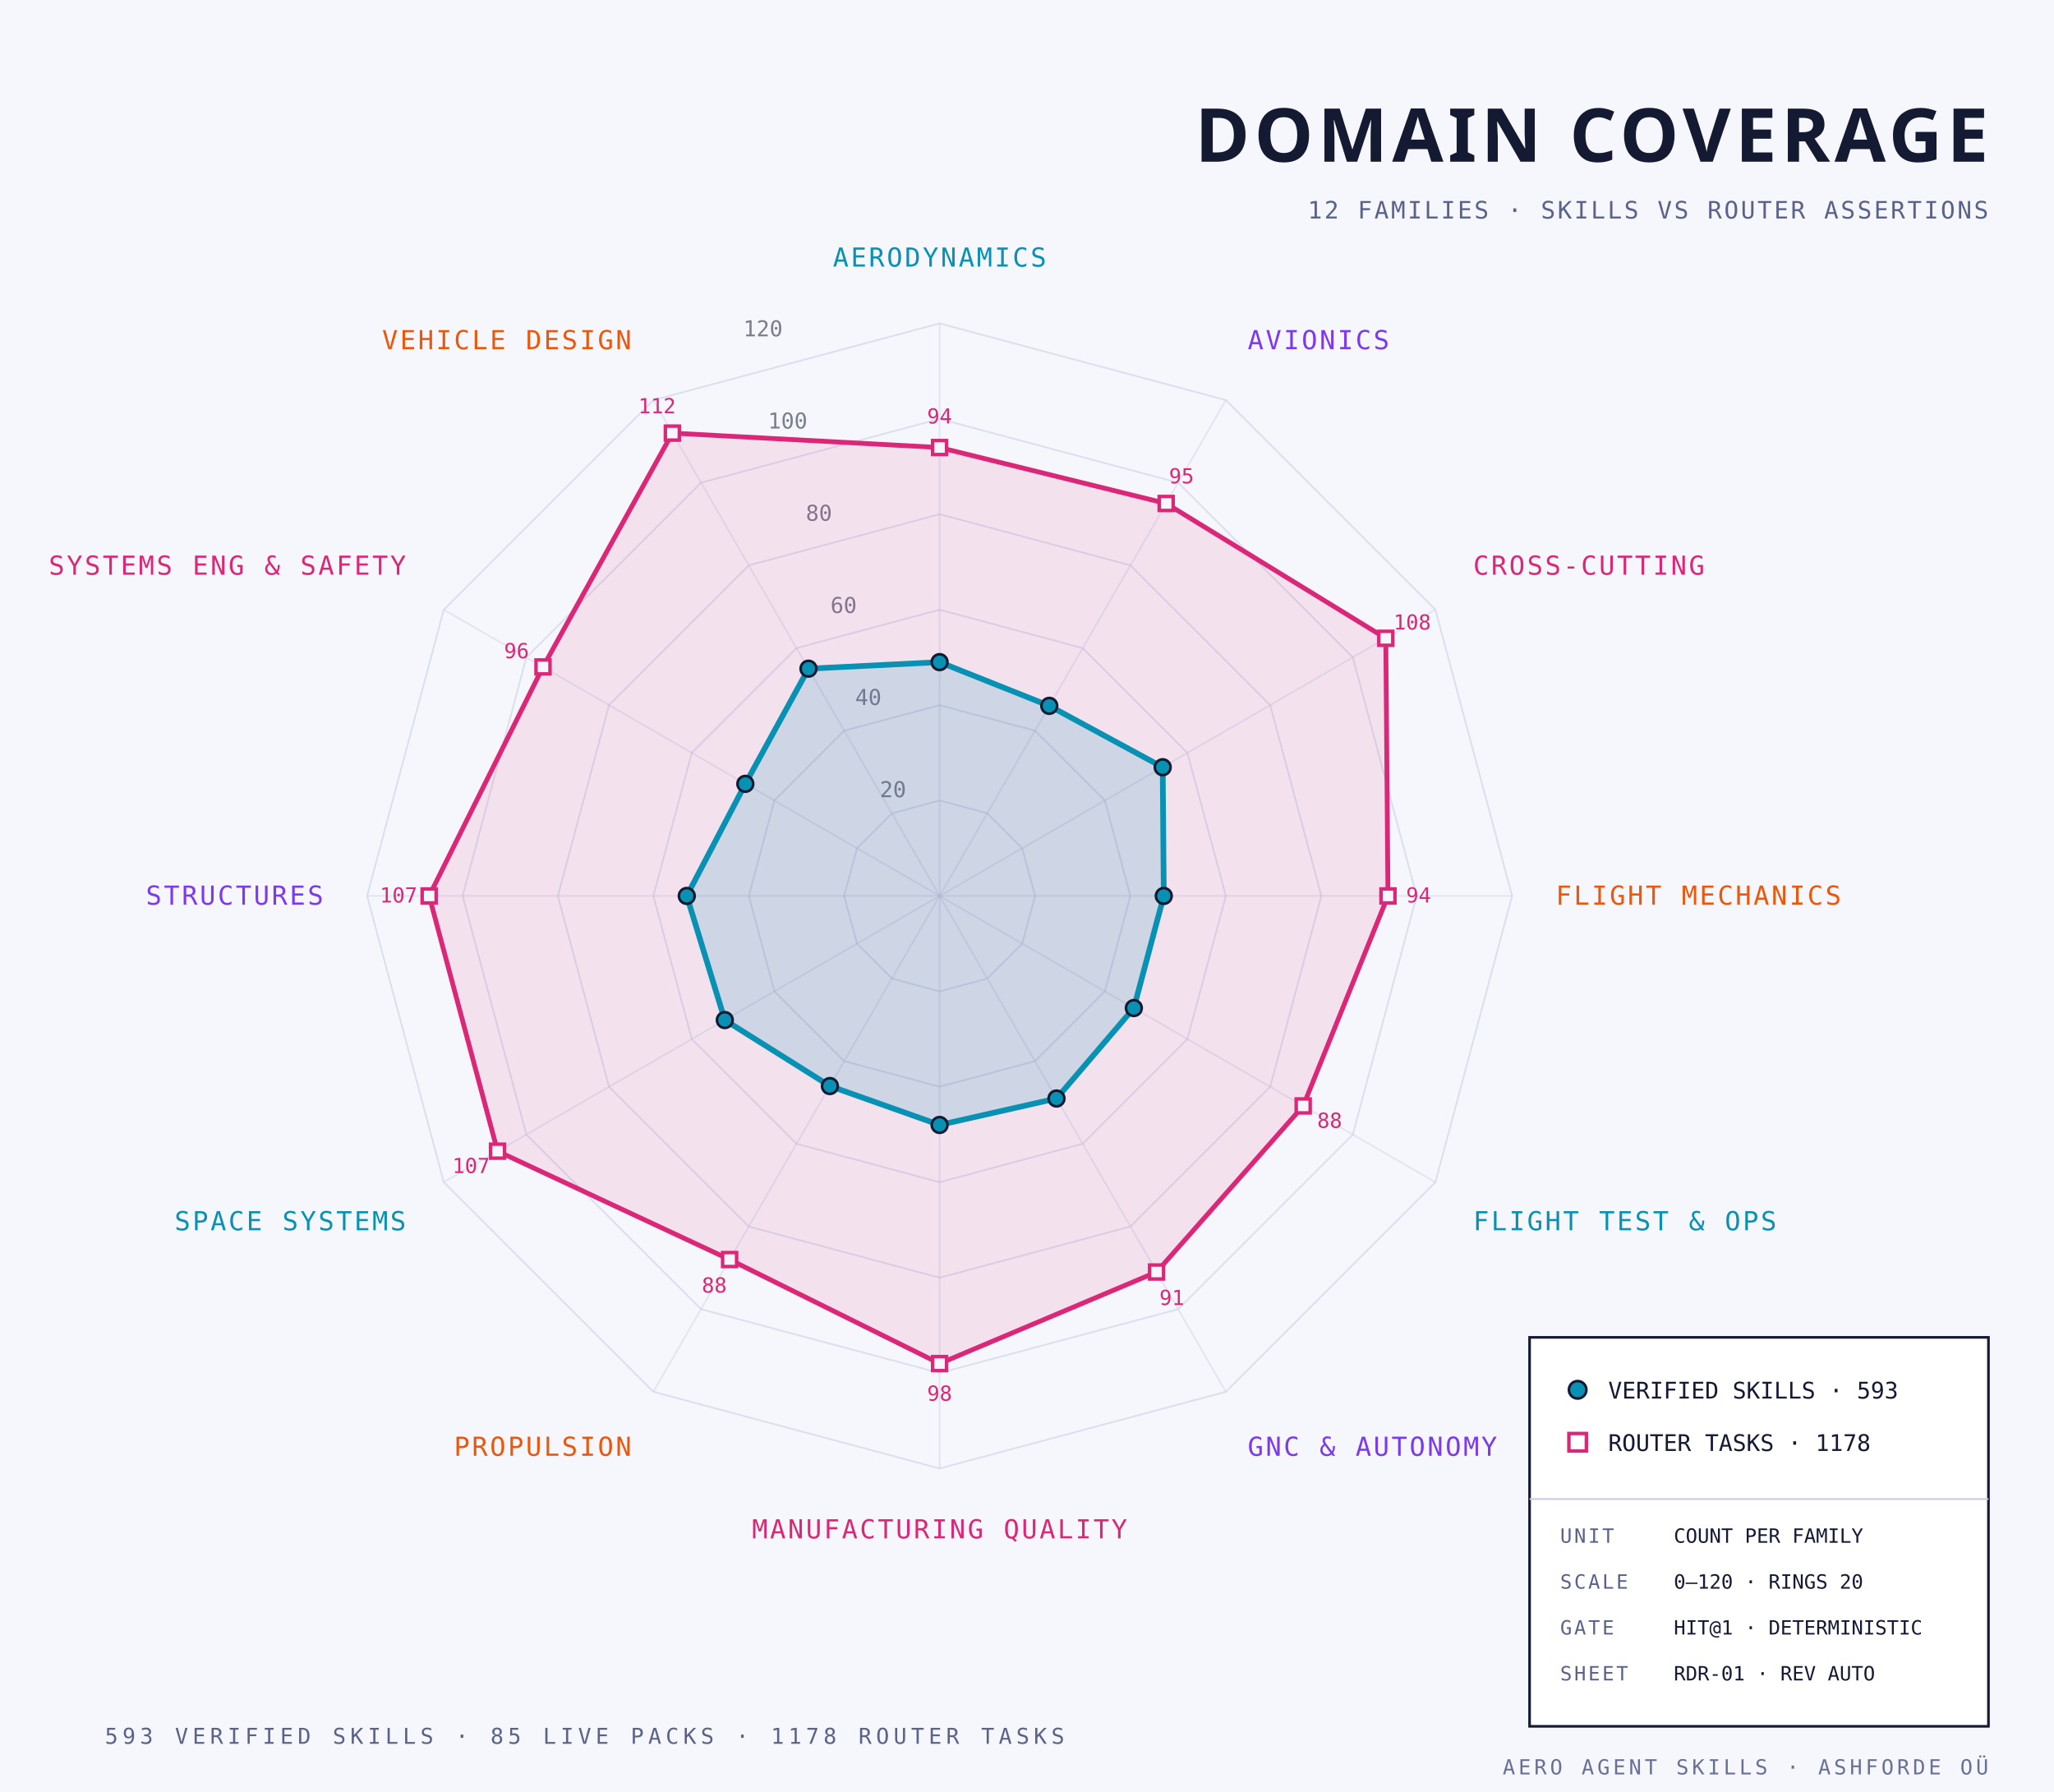
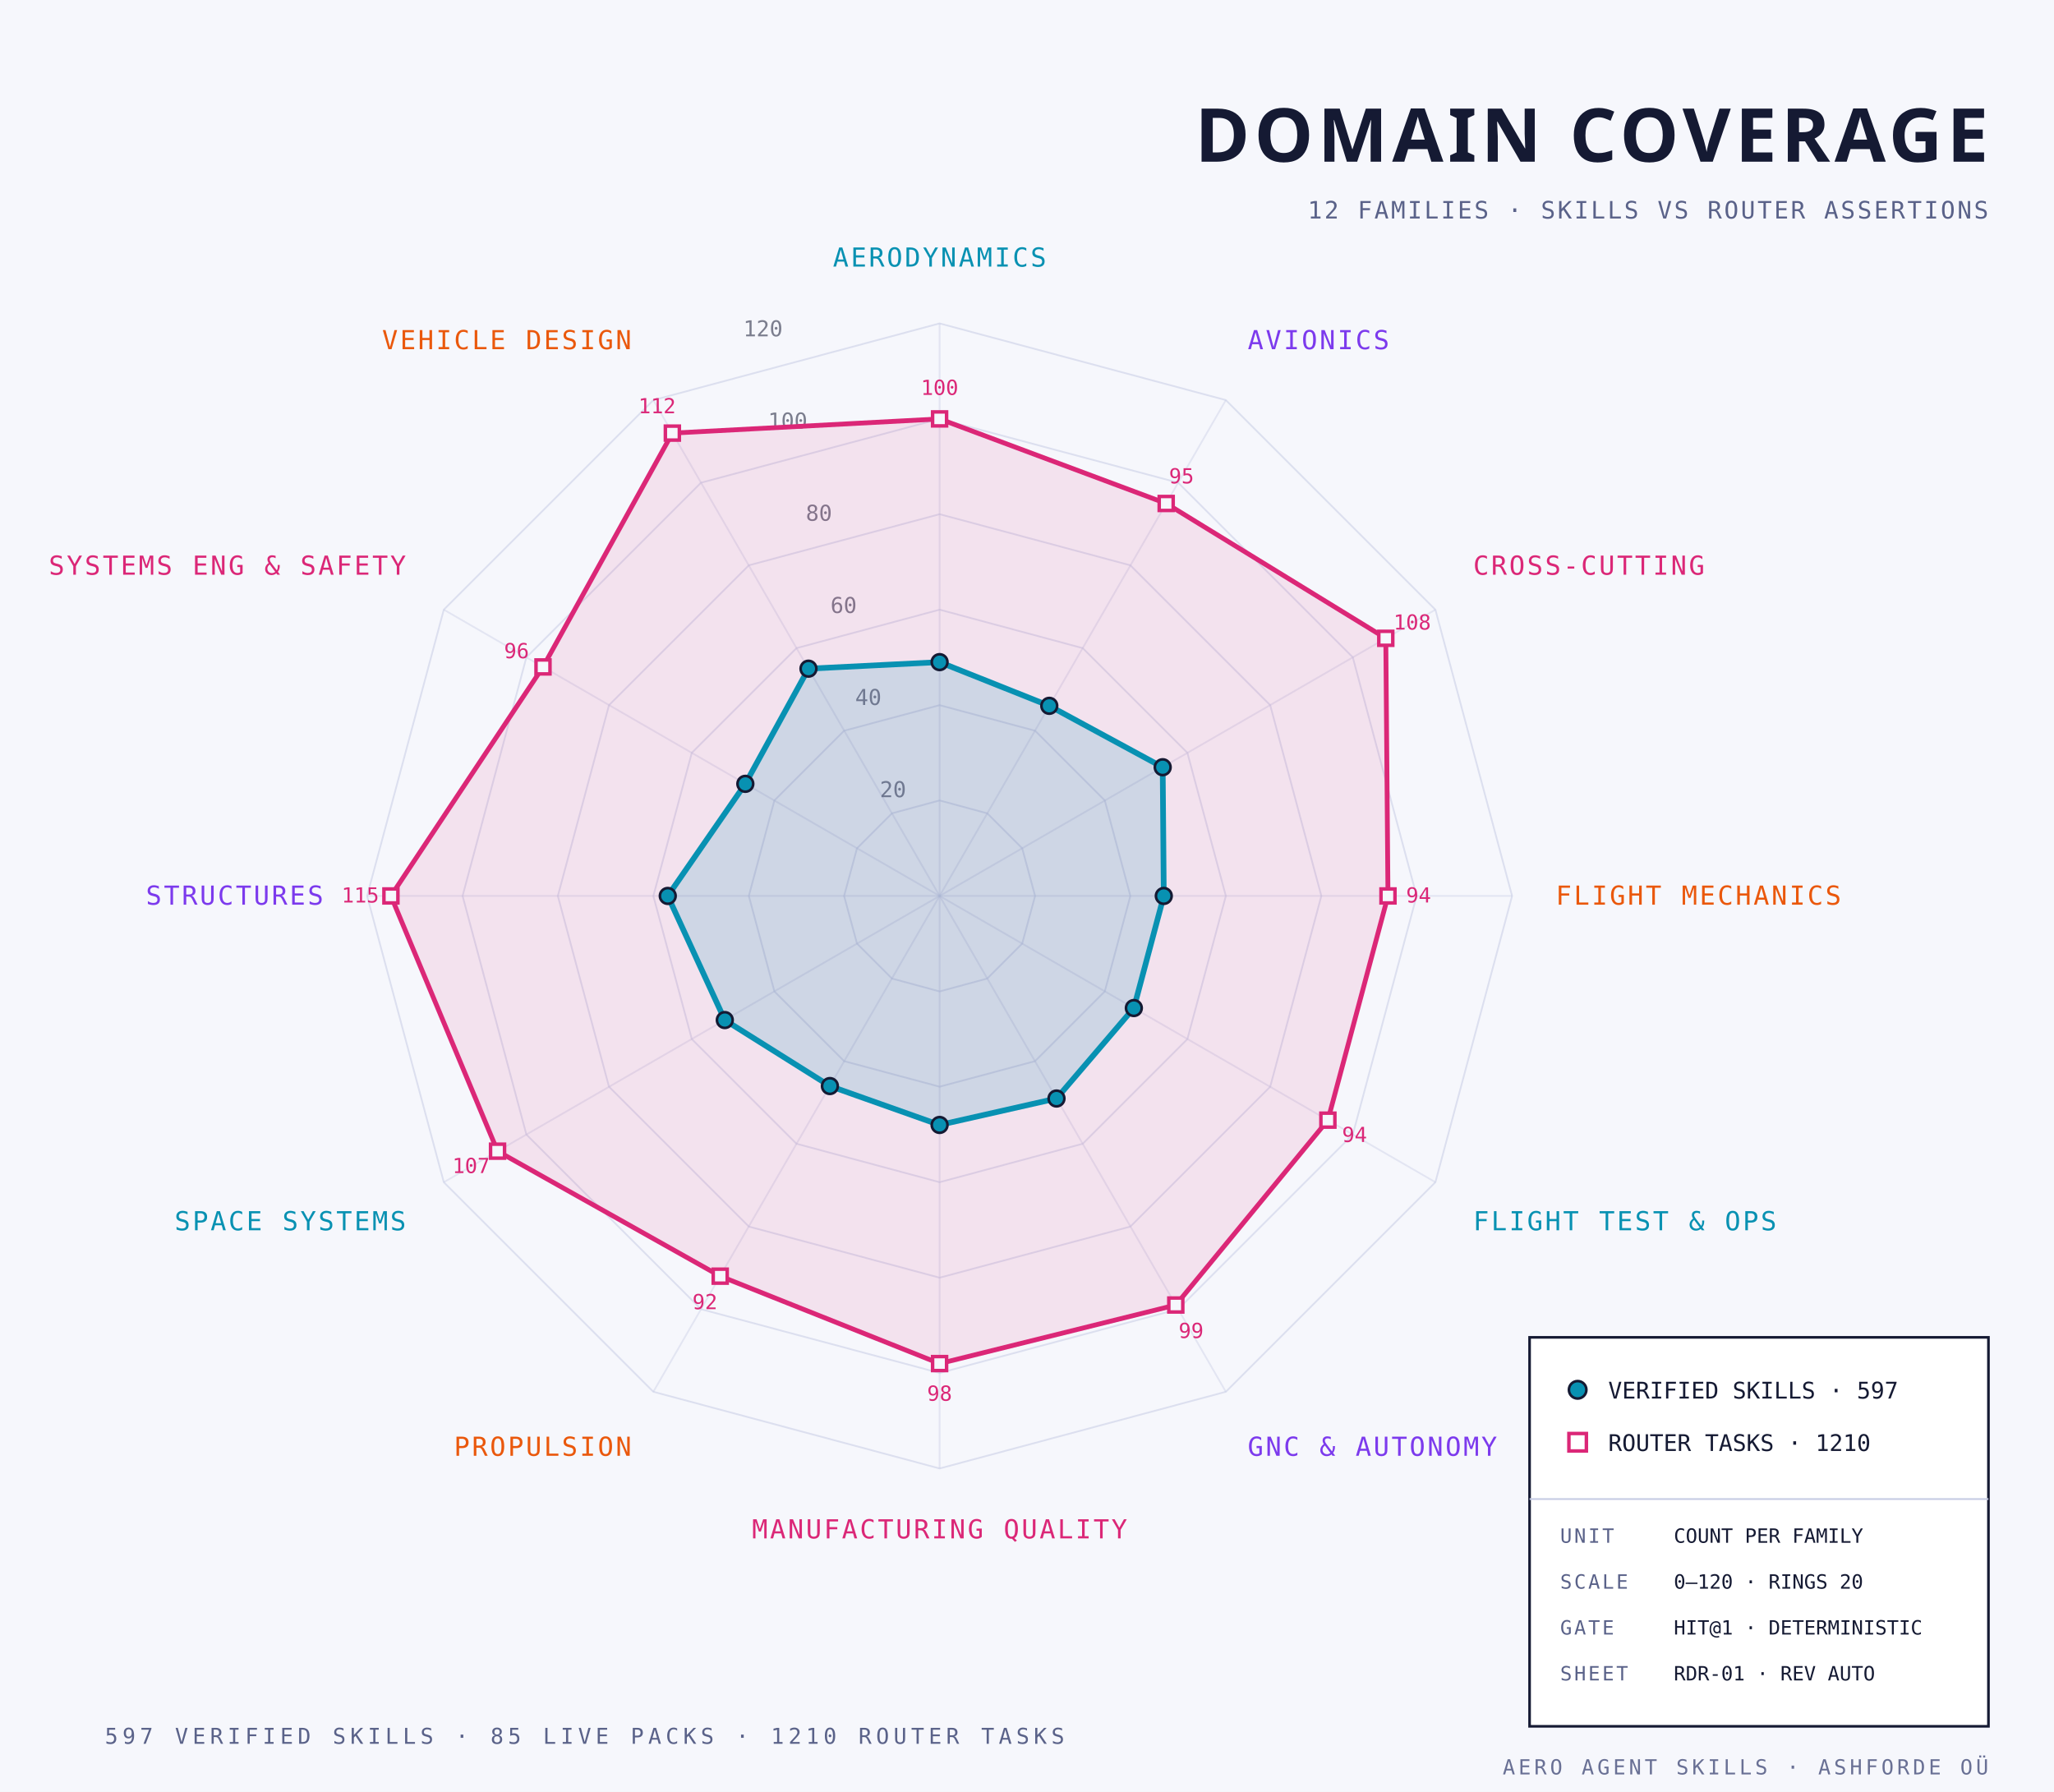
<svg xmlns="http://www.w3.org/2000/svg" width="940" height="820" viewBox="0 0 940 820">
  <style>
    .mono { font-family: "JetBrains Mono", "IBM Plex Mono", "Menlo", monospace; }
    .cond { font-family: "Barlow Condensed", "DIN Condensed", "Arial Narrow", sans-serif; font-weight: 700; text-transform: uppercase; }
    .serif { font-family: "Instrument Serif", Georgia, serif; font-style: italic; }
  </style>
  <rect width="940" height="820" fill="#f6f7fc" />
  <polygon points="430.0,366.3 451.8,372.2 467.8,388.2 473.7,410.0 467.8,431.8 451.8,447.8 430.0,453.7 408.2,447.8 392.2,431.8 386.3,410.0 392.2,388.2 408.2,372.2" fill="none" stroke="#c6cce4" stroke-width="0.8" stroke-opacity="0.55" />
  <polygon points="430.0,322.7 473.7,334.4 505.6,366.3 517.3,410.0 505.6,453.7 473.7,485.6 430.0,497.3 386.3,485.6 354.4,453.7 342.7,410.0 354.4,366.3 386.3,334.4" fill="none" stroke="#c6cce4" stroke-width="0.8" stroke-opacity="0.55" />
  <polygon points="430.0,279.0 495.5,296.6 543.4,344.5 561.0,410.0 543.4,475.5 495.5,523.4 430.0,541.0 364.5,523.4 316.6,475.5 299.0,410.0 316.6,344.5 364.5,296.6" fill="none" stroke="#c6cce4" stroke-width="0.8" stroke-opacity="0.55" />
  <polygon points="430.0,235.3 517.3,258.7 581.3,322.7 604.7,410.0 581.3,497.3 517.3,561.3 430.0,584.7 342.7,561.3 278.7,497.3 255.3,410.0 278.7,322.7 342.7,258.7" fill="none" stroke="#c6cce4" stroke-width="0.8" stroke-opacity="0.55" />
  <polygon points="430.0,191.7 539.2,220.9 619.1,300.8 648.3,410.0 619.1,519.2 539.2,599.1 430.0,628.3 320.8,599.1 240.9,519.2 211.7,410.0 240.9,300.8 320.8,220.9" fill="none" stroke="#c6cce4" stroke-width="0.8" stroke-opacity="0.55" />
  <polygon points="430.0,148.0 561.0,183.1 656.9,279.0 692.0,410.0 656.9,541.0 561.0,636.9 430.0,672.0 299.0,636.9 203.1,541.0 168.0,410.0 203.1,279.0 299.0,183.1" fill="none" stroke="#c6cce4" stroke-width="0.8" stroke-opacity="0.55" />
  <line x1="430" y1="410" x2="430.0" y2="148.0" stroke="#c6cce4" stroke-width="0.8" stroke-opacity="0.4" />
  <line x1="430" y1="410" x2="561.0" y2="183.1" stroke="#c6cce4" stroke-width="0.8" stroke-opacity="0.4" />
  <line x1="430" y1="410" x2="656.9" y2="279.0" stroke="#c6cce4" stroke-width="0.8" stroke-opacity="0.4" />
  <line x1="430" y1="410" x2="692.0" y2="410.0" stroke="#c6cce4" stroke-width="0.8" stroke-opacity="0.4" />
  <line x1="430" y1="410" x2="656.9" y2="541.0" stroke="#c6cce4" stroke-width="0.8" stroke-opacity="0.4" />
  <line x1="430" y1="410" x2="561.0" y2="636.9" stroke="#c6cce4" stroke-width="0.8" stroke-opacity="0.4" />
  <line x1="430" y1="410" x2="430.0" y2="672.0" stroke="#c6cce4" stroke-width="0.8" stroke-opacity="0.4" />
  <line x1="430" y1="410" x2="299.0" y2="636.9" stroke="#c6cce4" stroke-width="0.8" stroke-opacity="0.4" />
  <line x1="430" y1="410" x2="203.1" y2="541.0" stroke="#c6cce4" stroke-width="0.8" stroke-opacity="0.4" />
  <line x1="430" y1="410" x2="168.0" y2="410.0" stroke="#c6cce4" stroke-width="0.8" stroke-opacity="0.4" />
  <line x1="430" y1="410" x2="203.1" y2="279.0" stroke="#c6cce4" stroke-width="0.8" stroke-opacity="0.4" />
  <line x1="430" y1="410" x2="299.0" y2="183.1" stroke="#c6cce4" stroke-width="0.8" stroke-opacity="0.4" />
  <text class="mono" x="414.7" y="364.8" text-anchor="end" font-size="10" fill="#151a33" opacity="0.55">20</text>
  <text class="mono" x="403.4" y="322.6" text-anchor="end" font-size="10" fill="#151a33" opacity="0.55">40</text>
  <text class="mono" x="392.1" y="280.5" text-anchor="end" font-size="10" fill="#151a33" opacity="0.55">60</text>
  <text class="mono" x="380.8" y="238.3" text-anchor="end" font-size="10" fill="#151a33" opacity="0.55">80</text>
  <text class="mono" x="369.5" y="196.1" text-anchor="end" font-size="10" fill="#151a33" opacity="0.55">100</text>
  <text class="mono" x="358.2" y="153.9" text-anchor="end" font-size="10" fill="#151a33" opacity="0.55">120</text>
  <text class="mono" x="430.0" y="122.0" text-anchor="middle" font-size="12" fill="#0891b2" letter-spacing="1">AERODYNAMICS</text>
  <text class="mono" x="571.0" y="159.8" text-anchor="start" font-size="12" fill="#7c3aed" letter-spacing="1">AVIONICS</text>
  <text class="mono" x="674.2" y="263.0" text-anchor="start" font-size="12" fill="#db2777" letter-spacing="1">CROSS-CUTTING</text>
  <text class="mono" x="712.0" y="414.0" text-anchor="start" font-size="12" fill="#ea580c" letter-spacing="1">FLIGHT MECHANICS</text>
  <text class="mono" x="674.2" y="563.0" text-anchor="start" font-size="12" fill="#0891b2" letter-spacing="1">FLIGHT TEST &amp; OPS</text>
  <text class="mono" x="571.0" y="666.2" text-anchor="start" font-size="12" fill="#7c3aed" letter-spacing="1">GNC &amp; AUTONOMY</text>
  <text class="mono" x="430.0" y="704.0" text-anchor="middle" font-size="12" fill="#db2777" letter-spacing="1">MANUFACTURING QUALITY</text>
  <text class="mono" x="289.0" y="666.2" text-anchor="end" font-size="12" fill="#ea580c" letter-spacing="1">PROPULSION</text>
  <text class="mono" x="185.8" y="563.0" text-anchor="end" font-size="12" fill="#0891b2" letter-spacing="1">SPACE SYSTEMS</text>
  <text class="mono" x="148.0" y="414.0" text-anchor="end" font-size="12" fill="#7c3aed" letter-spacing="1">STRUCTURES</text>
  <text class="mono" x="185.8" y="263.0" text-anchor="end" font-size="12" fill="#db2777" letter-spacing="1">SYSTEMS ENG &amp; SAFETY</text>
  <text class="mono" x="289.0" y="159.8" text-anchor="end" font-size="12" fill="#ea580c" letter-spacing="1">VEHICLE DESIGN</text>
-   <polygon points="430.0,204.8 533.7,230.4 634.2,292.1 635.2,410.0 596.4,506.1 529.3,582.1 430.0,624.0 333.9,576.4 227.7,526.8 196.4,410.0 248.5,305.2 307.7,198.2" fill="#db2777" fill-opacity="0.10" stroke="#db2777" stroke-width="2.2" />
-   <rect x="426.8" y="201.6" width="6.4" height="6.4" fill="#f6f7fc" stroke="#db2777" stroke-width="1.6" />
+   <polygon points="430.0,191.7 533.7,230.4 634.2,292.1 635.2,410.0 607.7,512.6 538.1,597.2 430.0,624.0 329.6,584.0 227.7,526.8 178.9,410.0 248.5,305.2 307.7,198.2" fill="#db2777" fill-opacity="0.10" stroke="#db2777" stroke-width="2.2" />
+   <rect x="426.8" y="188.5" width="6.4" height="6.4" fill="#f6f7fc" stroke="#db2777" stroke-width="1.6" />
  <rect x="530.5" y="227.2" width="6.4" height="6.4" fill="#f6f7fc" stroke="#db2777" stroke-width="1.6" />
  <rect x="631.0" y="288.9" width="6.4" height="6.4" fill="#f6f7fc" stroke="#db2777" stroke-width="1.6" />
  <rect x="632.0" y="406.8" width="6.4" height="6.4" fill="#f6f7fc" stroke="#db2777" stroke-width="1.6" />
-   <rect x="593.2" y="502.9" width="6.4" height="6.4" fill="#f6f7fc" stroke="#db2777" stroke-width="1.6" />
-   <rect x="526.1" y="578.9" width="6.4" height="6.4" fill="#f6f7fc" stroke="#db2777" stroke-width="1.6" />
+   <rect x="604.5" y="509.4" width="6.4" height="6.4" fill="#f6f7fc" stroke="#db2777" stroke-width="1.6" />
+   <rect x="534.9" y="594.0" width="6.4" height="6.4" fill="#f6f7fc" stroke="#db2777" stroke-width="1.6" />
  <rect x="426.8" y="620.8" width="6.4" height="6.4" fill="#f6f7fc" stroke="#db2777" stroke-width="1.6" />
-   <rect x="330.7" y="573.2" width="6.4" height="6.4" fill="#f6f7fc" stroke="#db2777" stroke-width="1.6" />
+   <rect x="326.4" y="580.8" width="6.4" height="6.4" fill="#f6f7fc" stroke="#db2777" stroke-width="1.6" />
  <rect x="224.5" y="523.6" width="6.4" height="6.4" fill="#f6f7fc" stroke="#db2777" stroke-width="1.6" />
-   <rect x="193.2" y="406.8" width="6.4" height="6.4" fill="#f6f7fc" stroke="#db2777" stroke-width="1.6" />
+   <rect x="175.7" y="406.8" width="6.4" height="6.4" fill="#f6f7fc" stroke="#db2777" stroke-width="1.6" />
  <rect x="245.3" y="302.0" width="6.4" height="6.4" fill="#f6f7fc" stroke="#db2777" stroke-width="1.6" />
  <rect x="304.5" y="195.0" width="6.4" height="6.4" fill="#f6f7fc" stroke="#db2777" stroke-width="1.6" />
-   <polygon points="430.0,303.0 480.2,323.0 532.1,351.1 532.6,410.0 518.9,461.3 483.5,502.7 430.0,514.8 379.8,497.0 331.7,466.8 314.3,410.0 341.1,358.7 370.0,306.0" fill="#0891b2" fill-opacity="0.16" stroke="#0891b2" stroke-width="2.6" />
+   <polygon points="430.0,303.0 480.2,323.0 532.1,351.1 532.6,410.0 518.9,461.3 483.5,502.7 430.0,514.8 379.8,497.0 331.7,466.8 305.6,410.0 341.1,358.7 370.0,306.0" fill="#0891b2" fill-opacity="0.16" stroke="#0891b2" stroke-width="2.6" />
  <circle cx="430.0" cy="303.0" r="3.6" fill="#0891b2" stroke="#151a33" stroke-width="1.2" />
  <circle cx="480.2" cy="323.0" r="3.6" fill="#0891b2" stroke="#151a33" stroke-width="1.2" />
  <circle cx="532.1" cy="351.1" r="3.6" fill="#0891b2" stroke="#151a33" stroke-width="1.2" />
  <circle cx="532.6" cy="410.0" r="3.6" fill="#0891b2" stroke="#151a33" stroke-width="1.2" />
  <circle cx="518.9" cy="461.3" r="3.6" fill="#0891b2" stroke="#151a33" stroke-width="1.2" />
  <circle cx="483.5" cy="502.7" r="3.6" fill="#0891b2" stroke="#151a33" stroke-width="1.2" />
  <circle cx="430.0" cy="514.8" r="3.6" fill="#0891b2" stroke="#151a33" stroke-width="1.2" />
  <circle cx="379.8" cy="497.0" r="3.6" fill="#0891b2" stroke="#151a33" stroke-width="1.2" />
  <circle cx="331.7" cy="466.8" r="3.6" fill="#0891b2" stroke="#151a33" stroke-width="1.2" />
-   <circle cx="314.3" cy="410.0" r="3.6" fill="#0891b2" stroke="#151a33" stroke-width="1.2" />
+   <circle cx="305.6" cy="410.0" r="3.6" fill="#0891b2" stroke="#151a33" stroke-width="1.2" />
  <circle cx="341.1" cy="358.7" r="3.6" fill="#0891b2" stroke="#151a33" stroke-width="1.2" />
  <circle cx="370.0" cy="306.0" r="3.6" fill="#0891b2" stroke="#151a33" stroke-width="1.2" />
-   <text class="mono" x="430.0" y="193.8" text-anchor="middle" font-size="9.5" fill="#db2777">94</text>
+   <text class="mono" x="430.0" y="180.7" text-anchor="middle" font-size="9.5" fill="#db2777">100</text>
  <text class="mono" x="540.7" y="221.2" text-anchor="middle" font-size="9.5" fill="#db2777">95</text>
  <text class="mono" x="646.3" y="288.1" text-anchor="middle" font-size="9.5" fill="#db2777">108</text>
  <text class="mono" x="649.2" y="413.0" text-anchor="middle" font-size="9.5" fill="#db2777">94</text>
-   <text class="mono" x="608.5" y="516.1" text-anchor="middle" font-size="9.5" fill="#db2777">88</text>
-   <text class="mono" x="536.3" y="597.2" text-anchor="middle" font-size="9.5" fill="#db2777">91</text>
+   <text class="mono" x="619.9" y="522.6" text-anchor="middle" font-size="9.5" fill="#db2777">94</text>
+   <text class="mono" x="545.1" y="612.3" text-anchor="middle" font-size="9.5" fill="#db2777">99</text>
  <text class="mono" x="430.0" y="641.0" text-anchor="middle" font-size="9.5" fill="#db2777">98</text>
-   <text class="mono" x="326.9" y="591.5" text-anchor="middle" font-size="9.5" fill="#db2777">88</text>
+   <text class="mono" x="322.6" y="599.1" text-anchor="middle" font-size="9.5" fill="#db2777">92</text>
  <text class="mono" x="215.6" y="536.8" text-anchor="middle" font-size="9.5" fill="#db2777">107</text>
-   <text class="mono" x="182.4" y="413.0" text-anchor="middle" font-size="9.5" fill="#db2777">107</text>
+   <text class="mono" x="164.9" y="413.0" text-anchor="middle" font-size="9.5" fill="#db2777">115</text>
  <text class="mono" x="236.4" y="301.2" text-anchor="middle" font-size="9.5" fill="#db2777">96</text>
  <text class="mono" x="300.7" y="189.1" text-anchor="middle" font-size="9.5" fill="#db2777">112</text>
  <text class="cond" x="910.0" y="74.0" text-anchor="end" font-size="34" fill="#151a33" letter-spacing="2">DOMAIN COVERAGE</text>
  <text class="mono" x="910.0" y="100.0" text-anchor="end" font-size="11" fill="#5a6289" letter-spacing="1">12 FAMILIES · SKILLS VS ROUTER ASSERTIONS</text>
  <rect x="700" y="612" width="210" height="178" fill="#ffffff" stroke="#151a33" stroke-width="1.2" />
  <line x1="700" y1="686" x2="910" y2="686" stroke="#c6cce4" stroke-width="0.8" />
  <circle cx="722" cy="636" r="4" fill="#0891b2" stroke="#151a33" stroke-width="1.2" />
-   <text class="mono" x="736.0" y="640.0" text-anchor="start" font-size="10.5" fill="#151a33">VERIFIED SKILLS · 593</text>
+   <text class="mono" x="736.0" y="640.0" text-anchor="start" font-size="10.5" fill="#151a33">VERIFIED SKILLS · 597</text>
  <rect x="718" y="656" width="8" height="8" fill="none" stroke="#db2777" stroke-width="1.6" />
-   <text class="mono" x="736.0" y="664.0" text-anchor="start" font-size="10.5" fill="#151a33">ROUTER TASKS · 1178</text>
+   <text class="mono" x="736.0" y="664.0" text-anchor="start" font-size="10.5" fill="#151a33">ROUTER TASKS · 1210</text>
  <text class="mono" x="714.0" y="706.0" text-anchor="start" font-size="9" fill="#5a6289" letter-spacing="1">UNIT</text>
  <text class="mono" x="766.0" y="706.0" text-anchor="start" font-size="9" fill="#151a33">COUNT PER FAMILY</text>
  <text class="mono" x="714.0" y="727.0" text-anchor="start" font-size="9" fill="#5a6289" letter-spacing="1">SCALE</text>
  <text class="mono" x="766.0" y="727.0" text-anchor="start" font-size="9" fill="#151a33">0–120 · RINGS 20</text>
  <text class="mono" x="714.0" y="748.0" text-anchor="start" font-size="9" fill="#5a6289" letter-spacing="1">GATE</text>
  <text class="mono" x="766.0" y="748.0" text-anchor="start" font-size="9" fill="#151a33">HIT@1 · DETERMINISTIC</text>
  <text class="mono" x="714.0" y="769.0" text-anchor="start" font-size="9" fill="#5a6289" letter-spacing="1">SHEET</text>
  <text class="mono" x="766.0" y="769.0" text-anchor="start" font-size="9" fill="#151a33">RDR-01 · REV AUTO</text>
-   <text class="mono" x="48.0" y="798.0" text-anchor="start" font-size="10" fill="#5a6289" letter-spacing="2">593 VERIFIED SKILLS · 85 LIVE PACKS · 1178 ROUTER TASKS</text>
+   <text class="mono" x="48.0" y="798.0" text-anchor="start" font-size="10" fill="#5a6289" letter-spacing="2">597 VERIFIED SKILLS · 85 LIVE PACKS · 1210 ROUTER TASKS</text>
  <text class="mono" x="910.0" y="812.0" text-anchor="end" font-size="9.5" fill="#5a6289" letter-spacing="1.5" opacity="0.9">AERO AGENT SKILLS · ASHFORDE OÜ</text>
</svg>
